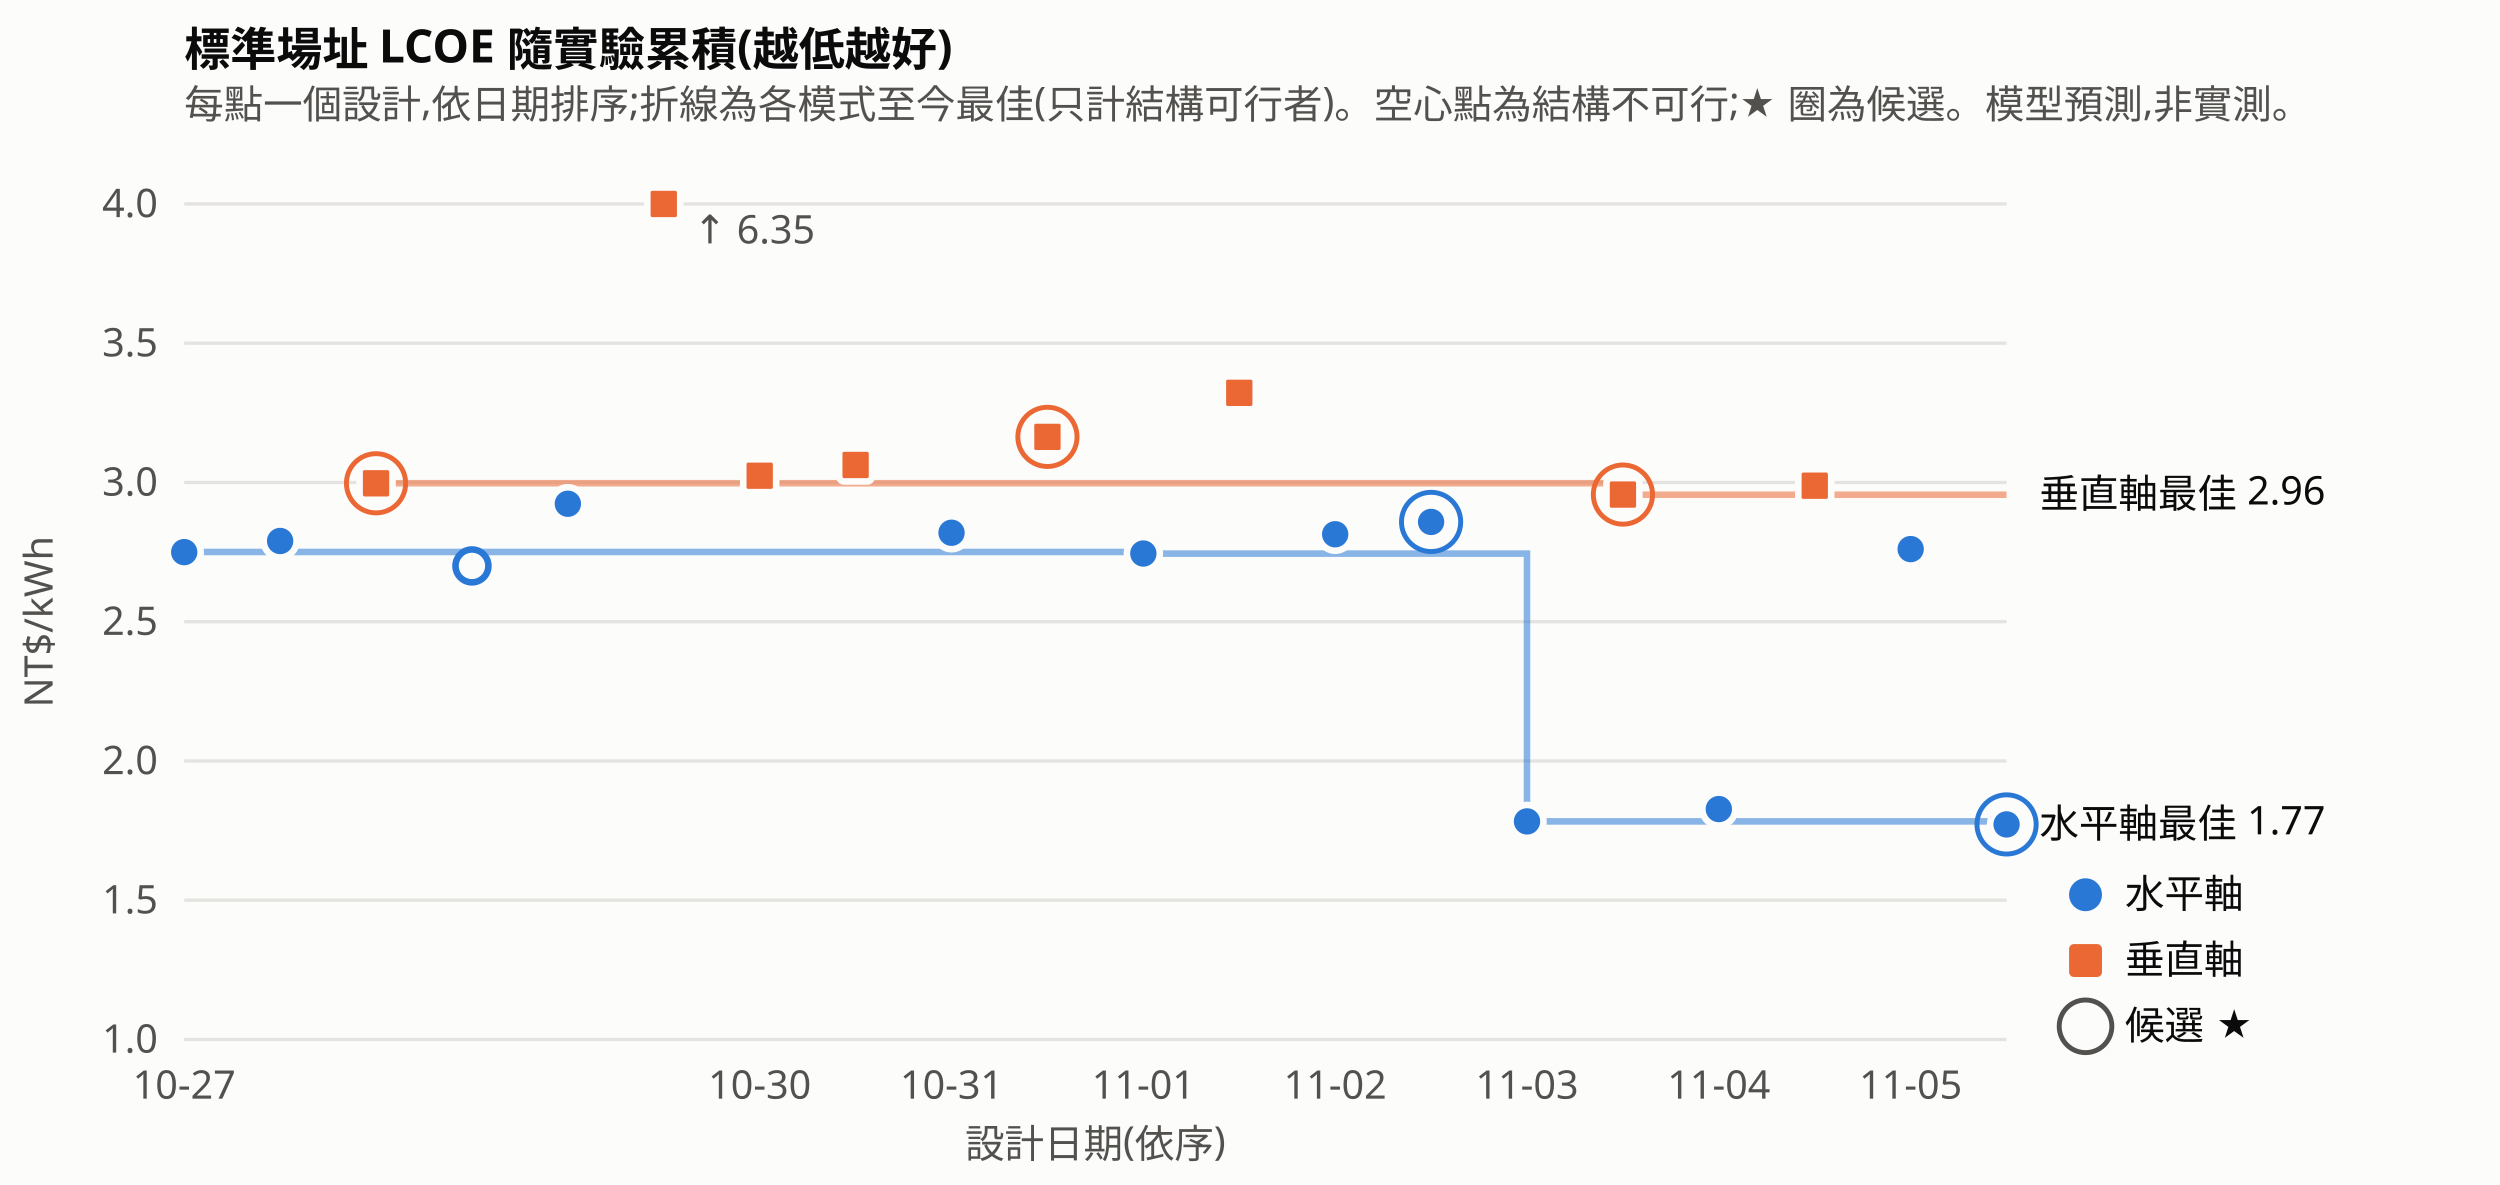
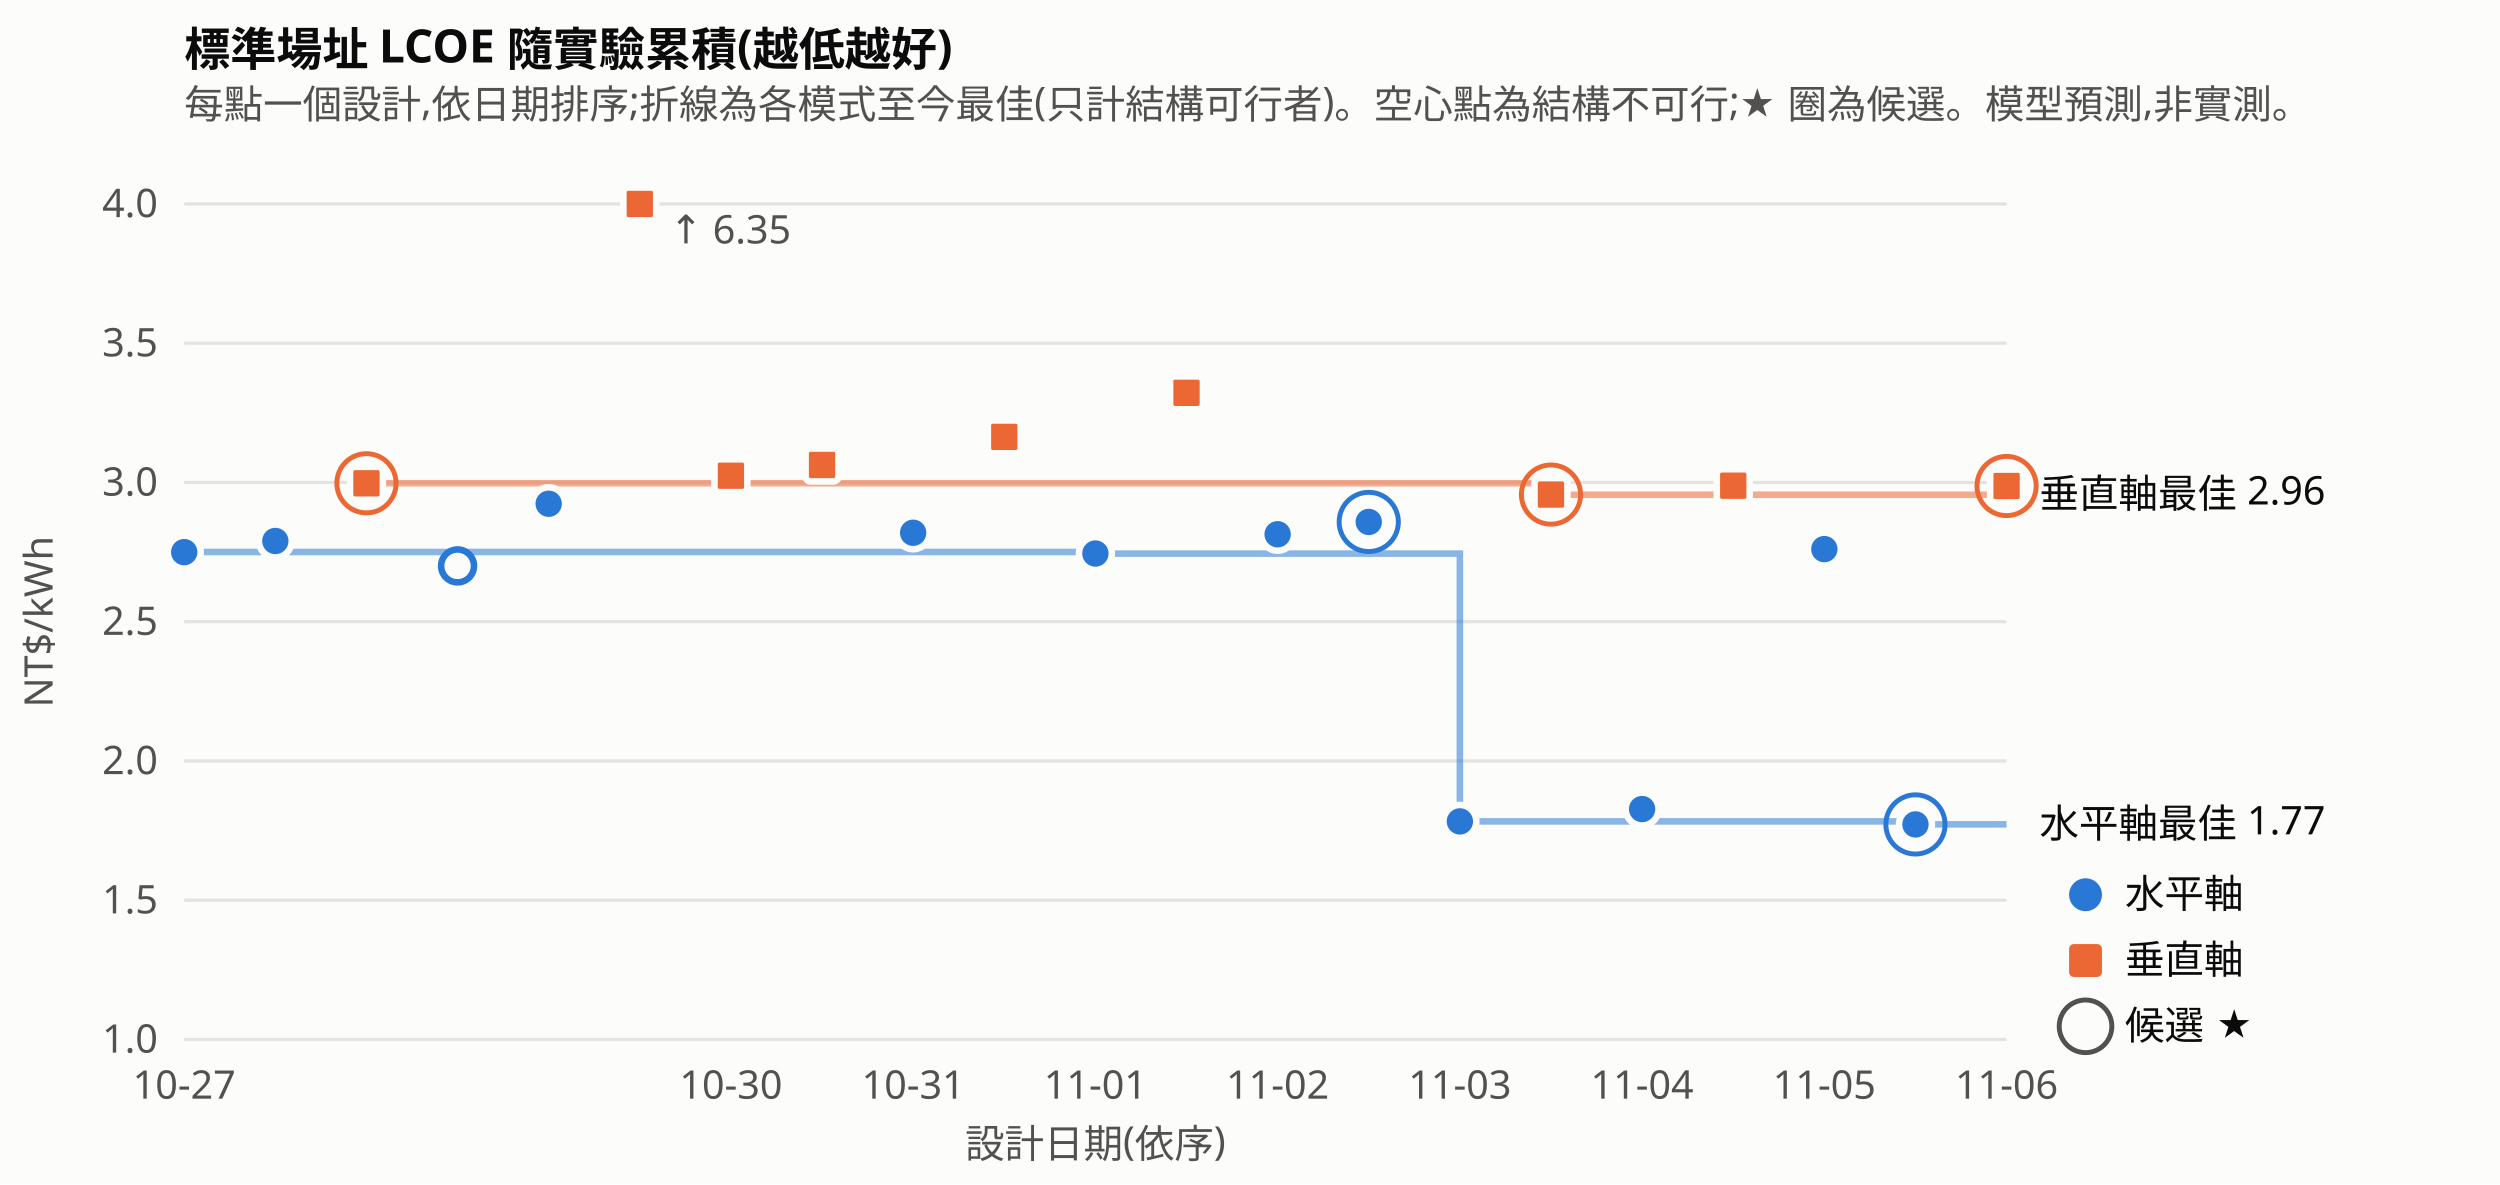
<svg xmlns="http://www.w3.org/2000/svg" viewBox="0 0 760 360" width="760" height="360" font-family="system-ui, 'Noto Sans TC', sans-serif" font-size="12">
  <rect width="760" height="360" fill="#fcfcfb" />
  <text x="56" y="20" font-size="14" font-weight="600" fill="#0b0b0b">標準場址 LCOE 隨實驗累積(越低越好)</text>
  <text x="56" y="36" fill="#52514e">每點一個設計,依日期排序;折線為各模式至今最佳(只計結構可行者)。空心點為結構不可行;★ 圈為候選。模型預測,非實測。</text>
  <line x1="56" x2="610" y1="316" y2="316" stroke="#e4e3df" />
  <text x="48" y="320" text-anchor="end" fill="#52514e">1.0</text>
  <line x1="56" x2="610" y1="273.667" y2="273.667" stroke="#e4e3df" />
  <text x="48" y="277.667" text-anchor="end" fill="#52514e">1.5</text>
  <line x1="56" x2="610" y1="231.333" y2="231.333" stroke="#e4e3df" />
  <text x="48" y="235.333" text-anchor="end" fill="#52514e">2.0</text>
  <line x1="56" x2="610" y1="189" y2="189" stroke="#e4e3df" />
  <text x="48" y="193" text-anchor="end" fill="#52514e">2.5</text>
  <line x1="56" x2="610" y1="146.667" y2="146.667" stroke="#e4e3df" />
  <text x="48" y="150.667" text-anchor="end" fill="#52514e">3.0</text>
  <line x1="56" x2="610" y1="104.333" y2="104.333" stroke="#e4e3df" />
  <text x="48" y="108.333" text-anchor="end" fill="#52514e">3.5</text>
  <line x1="56" x2="610" y1="62" y2="62" stroke="#e4e3df" />
  <text x="48" y="66" text-anchor="end" fill="#52514e">4.0</text>
  <text transform="translate(16 189) rotate(-90)" text-anchor="middle" fill="#52514e">NT$/kWh</text>
  <text x="56" y="334" text-anchor="middle" fill="#52514e">10-27</text>
-   <text x="230.947" y="334" text-anchor="middle" fill="#52514e">10-30</text>
-   <text x="289.263" y="334" text-anchor="middle" fill="#52514e">10-31</text>
-   <text x="347.579" y="334" text-anchor="middle" fill="#52514e">11-01</text>
-   <text x="405.895" y="334" text-anchor="middle" fill="#52514e">11-02</text>
-   <text x="464.211" y="334" text-anchor="middle" fill="#52514e">11-03</text>
-   <text x="522.526" y="334" text-anchor="middle" fill="#52514e">11-04</text>
-   <text x="580.842" y="334" text-anchor="middle" fill="#52514e">11-05</text>
+   <text x="222.2" y="334" text-anchor="middle" fill="#52514e">10-30</text>
+   <text x="277.6" y="334" text-anchor="middle" fill="#52514e">10-31</text>
+   <text x="333" y="334" text-anchor="middle" fill="#52514e">11-01</text>
+   <text x="388.4" y="334" text-anchor="middle" fill="#52514e">11-02</text>
+   <text x="443.8" y="334" text-anchor="middle" fill="#52514e">11-03</text>
+   <text x="499.2" y="334" text-anchor="middle" fill="#52514e">11-04</text>
+   <text x="554.6" y="334" text-anchor="middle" fill="#52514e">11-05</text>
+   <text x="610" y="334" text-anchor="middle" fill="#52514e">11-06</text>
  <text x="333" y="352" text-anchor="middle" fill="#52514e">設計日期(依序)</text>
-   <path d="M56.0 167.8H85.2V167.8H114.3V167.8H143.5V167.8H172.6V167.8H201.8V167.8H230.9V167.8H260.1V167.8H289.3V167.8H318.4V167.8H347.6V168.3H376.7V168.3H405.9V168.3H435.1V168.3H464.2V249.7H493.4V249.7H522.5V249.7H551.7V249.7H580.8V249.7H610.0V250.6" fill="none" stroke="#2a78d6" stroke-width="2" opacity="0.55" />
+   <path d="M56.0 167.8H83.7V167.8H111.4V167.8H139.1V167.8H166.8V167.8H194.5V167.8H222.2V167.8H249.9V167.8H277.6V167.8H305.3V167.8H333.0V168.3H360.7V168.3H388.4V168.3H416.1V168.3H443.8V249.7H471.5V249.7H499.2V249.7H526.9V249.7H554.6V249.7H582.3V250.6H610.0V250.6" fill="none" stroke="#2a78d6" stroke-width="2" opacity="0.55" />
  <text x="620" y="254.626" fill="#0b0b0b">水平軸最佳 1.77</text>
-   <path d="M114.3 146.9H143.5V146.9H172.6V146.9H201.8V146.9H230.9V146.9H260.1V146.9H289.3V146.9H318.4V146.9H347.6V146.9H376.7V146.9H405.9V146.9H435.1V146.9H464.2V146.9H493.4V150.4H522.5V150.4H551.7V150.4H580.8V150.4H610.0V150.4" fill="none" stroke="#eb6834" stroke-width="2" opacity="0.55" />
+   <path d="M111.4 146.9H139.1V146.9H166.8V146.9H194.5V146.9H222.2V146.9H249.9V146.9H277.6V146.9H305.3V146.9H333.0V146.9H360.7V146.9H388.4V146.9H416.1V146.9H443.8V146.9H471.5V150.4H499.2V150.4H526.9V150.4H554.6V150.4H582.3V150.4H610.0V150.4" fill="none" stroke="#eb6834" stroke-width="2" opacity="0.55" />
  <text x="620" y="154.351" fill="#0b0b0b">垂直軸最佳 2.96</text>
  <circle cx="56" cy="167.848" r="5" fill="#2a78d6" stroke="#fcfcfb" stroke-width="2" />
-   <circle cx="85.158" cy="164.459" r="5" fill="#2a78d6" stroke="#fcfcfb" stroke-width="2" />
-   <circle cx="114.316" cy="146.918" r="9" fill="none" stroke="#eb6834" stroke-width="1.5" />
-   <rect x="109.316" y="141.918" width="10" height="10" rx="1.5" fill="#eb6834" stroke="#fcfcfb" stroke-width="2" />
-   <circle cx="143.474" cy="172.039" r="5" fill="#fcfcfb" stroke="#2a78d6" stroke-width="2" />
-   <circle cx="172.632" cy="153.141" r="5" fill="#2a78d6" stroke="#fcfcfb" stroke-width="2" />
-   <rect x="196.789" y="57" width="10" height="10" rx="1.5" fill="#eb6834" stroke="#fcfcfb" stroke-width="2" />
-   <text x="210.789" y="74" fill="#52514e">↑ 6.35</text>
-   <rect x="225.947" y="139.622" width="10" height="10" rx="1.5" fill="#eb6834" stroke="#fcfcfb" stroke-width="2" />
-   <rect x="255.105" y="136.354" width="10" height="10" rx="1.5" fill="#eb6834" stroke="#fcfcfb" stroke-width="2" />
-   <circle cx="289.263" cy="161.957" r="5" fill="#2a78d6" stroke="#fcfcfb" stroke-width="2" />
-   <circle cx="318.421" cy="132.809" r="9" fill="none" stroke="#eb6834" stroke-width="1.5" />
-   <rect x="313.421" y="127.809" width="10" height="10" rx="1.5" fill="#eb6834" stroke="#fcfcfb" stroke-width="2" />
-   <circle cx="347.579" cy="168.27" r="5" fill="#2a78d6" stroke="#fcfcfb" stroke-width="2" />
-   <rect x="371.737" y="114.418" width="10" height="10" rx="1.5" fill="#eb6834" stroke="#fcfcfb" stroke-width="2" />
-   <circle cx="405.895" cy="162.411" r="5" fill="#2a78d6" stroke="#fcfcfb" stroke-width="2" />
-   <circle cx="435.053" cy="158.666" r="9" fill="none" stroke="#2a78d6" stroke-width="1.5" />
-   <circle cx="435.053" cy="158.666" r="5" fill="#2a78d6" stroke="#fcfcfb" stroke-width="2" />
-   <circle cx="464.211" cy="249.708" r="5" fill="#2a78d6" stroke="#fcfcfb" stroke-width="2" />
-   <circle cx="493.368" cy="150.351" r="9" fill="none" stroke="#eb6834" stroke-width="1.5" />
-   <rect x="488.368" y="145.351" width="10" height="10" rx="1.5" fill="#eb6834" stroke="#fcfcfb" stroke-width="2" />
-   <circle cx="522.526" cy="245.957" r="5" fill="#2a78d6" stroke="#fcfcfb" stroke-width="2" />
-   <rect x="546.684" y="142.658" width="10" height="10" rx="1.5" fill="#eb6834" stroke="#fcfcfb" stroke-width="2" />
-   <circle cx="580.842" cy="166.926" r="5" fill="#2a78d6" stroke="#fcfcfb" stroke-width="2" />
-   <circle cx="610" cy="250.626" r="9" fill="none" stroke="#2a78d6" stroke-width="1.5" />
-   <circle cx="610" cy="250.626" r="5" fill="#2a78d6" stroke="#fcfcfb" stroke-width="2" />
+   <circle cx="83.7" cy="164.459" r="5" fill="#2a78d6" stroke="#fcfcfb" stroke-width="2" />
+   <circle cx="111.4" cy="146.918" r="9" fill="none" stroke="#eb6834" stroke-width="1.5" />
+   <rect x="106.4" y="141.918" width="10" height="10" rx="1.5" fill="#eb6834" stroke="#fcfcfb" stroke-width="2" />
+   <circle cx="139.1" cy="172.039" r="5" fill="#fcfcfb" stroke="#2a78d6" stroke-width="2" />
+   <circle cx="166.8" cy="153.141" r="5" fill="#2a78d6" stroke="#fcfcfb" stroke-width="2" />
+   <rect x="189.5" y="57" width="10" height="10" rx="1.5" fill="#eb6834" stroke="#fcfcfb" stroke-width="2" />
+   <text x="203.5" y="74" fill="#52514e">↑ 6.35</text>
+   <rect x="217.2" y="139.622" width="10" height="10" rx="1.5" fill="#eb6834" stroke="#fcfcfb" stroke-width="2" />
+   <rect x="244.9" y="136.354" width="10" height="10" rx="1.5" fill="#eb6834" stroke="#fcfcfb" stroke-width="2" />
+   <circle cx="277.6" cy="161.957" r="5" fill="#2a78d6" stroke="#fcfcfb" stroke-width="2" />
+   <rect x="300.3" y="127.809" width="10" height="10" rx="1.5" fill="#eb6834" stroke="#fcfcfb" stroke-width="2" />
+   <circle cx="333" cy="168.27" r="5" fill="#2a78d6" stroke="#fcfcfb" stroke-width="2" />
+   <rect x="355.7" y="114.418" width="10" height="10" rx="1.5" fill="#eb6834" stroke="#fcfcfb" stroke-width="2" />
+   <circle cx="388.4" cy="162.411" r="5" fill="#2a78d6" stroke="#fcfcfb" stroke-width="2" />
+   <circle cx="416.1" cy="158.666" r="9" fill="none" stroke="#2a78d6" stroke-width="1.5" />
+   <circle cx="416.1" cy="158.666" r="5" fill="#2a78d6" stroke="#fcfcfb" stroke-width="2" />
+   <circle cx="443.8" cy="249.708" r="5" fill="#2a78d6" stroke="#fcfcfb" stroke-width="2" />
+   <circle cx="471.5" cy="150.351" r="9" fill="none" stroke="#eb6834" stroke-width="1.5" />
+   <rect x="466.5" y="145.351" width="10" height="10" rx="1.5" fill="#eb6834" stroke="#fcfcfb" stroke-width="2" />
+   <circle cx="499.2" cy="245.957" r="5" fill="#2a78d6" stroke="#fcfcfb" stroke-width="2" />
+   <rect x="521.9" y="142.658" width="10" height="10" rx="1.5" fill="#eb6834" stroke="#fcfcfb" stroke-width="2" />
+   <circle cx="554.6" cy="166.926" r="5" fill="#2a78d6" stroke="#fcfcfb" stroke-width="2" />
+   <circle cx="582.3" cy="250.626" r="9" fill="none" stroke="#2a78d6" stroke-width="1.5" />
+   <circle cx="582.3" cy="250.626" r="5" fill="#2a78d6" stroke="#fcfcfb" stroke-width="2" />
+   <circle cx="610" cy="147.743" r="9" fill="none" stroke="#eb6834" stroke-width="1.5" />
+   <rect x="605" y="142.743" width="10" height="10" rx="1.5" fill="#eb6834" stroke="#fcfcfb" stroke-width="2" />
  <circle cx="634" cy="272" r="5" fill="#2a78d6" />
  <text x="646" y="276" fill="#0b0b0b">水平軸</text>
  <rect x="629" y="287" width="10" height="10" rx="1.5" fill="#eb6834" />
  <text x="646" y="296" fill="#0b0b0b">垂直軸</text>
  <circle cx="634" cy="312" r="8" fill="none" stroke="#52514e" stroke-width="1.5" />
  <text x="646" y="316" fill="#0b0b0b">候選 ★</text>
</svg>
